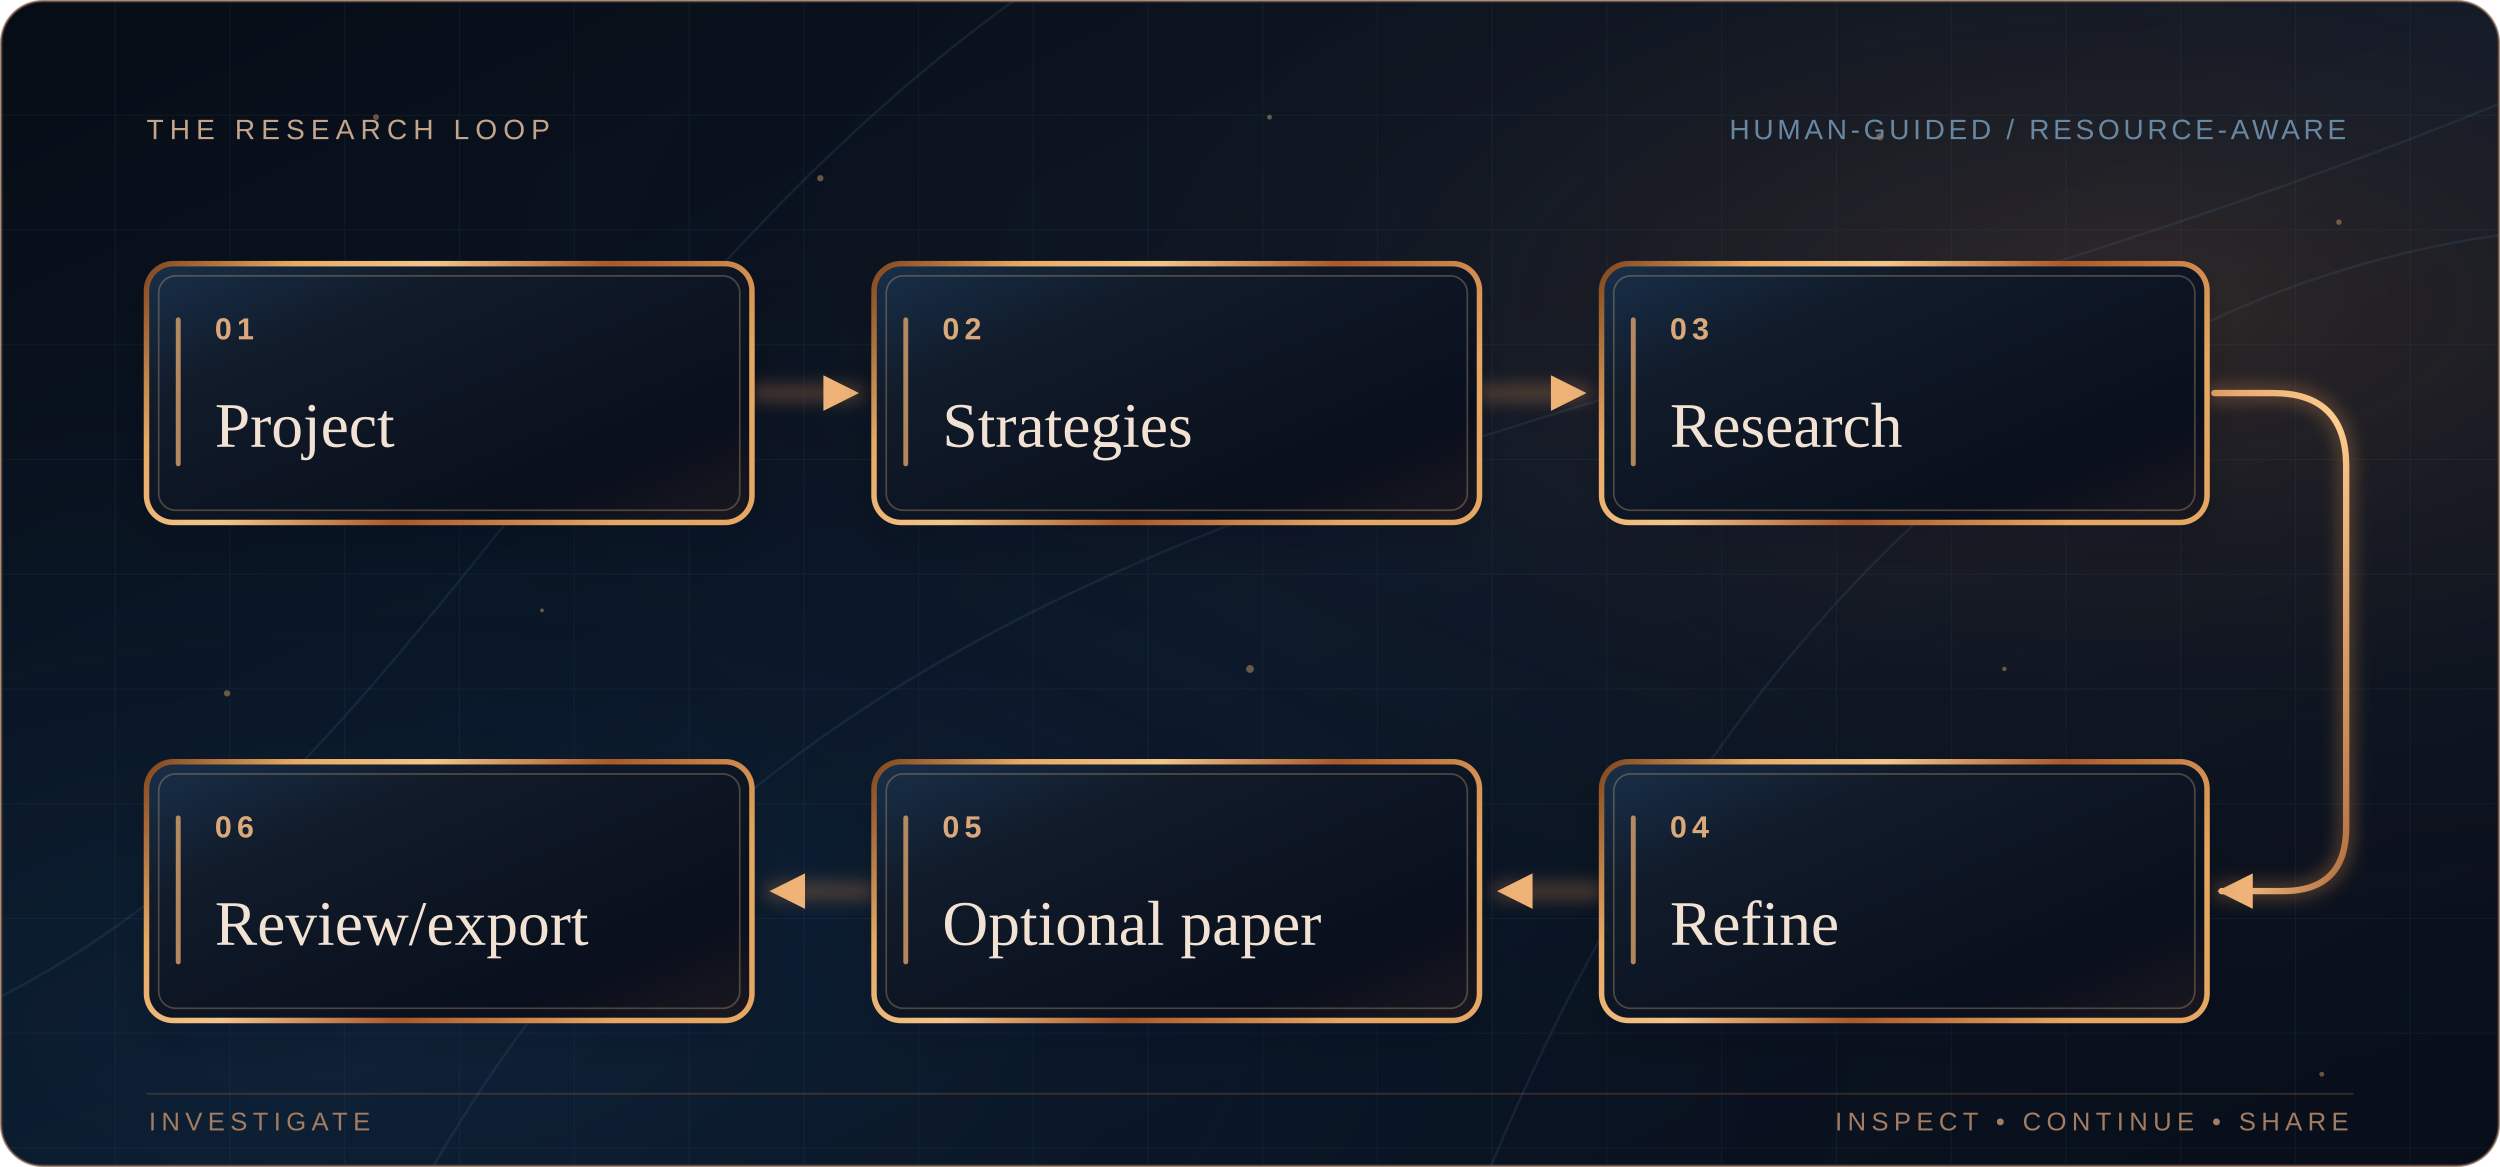
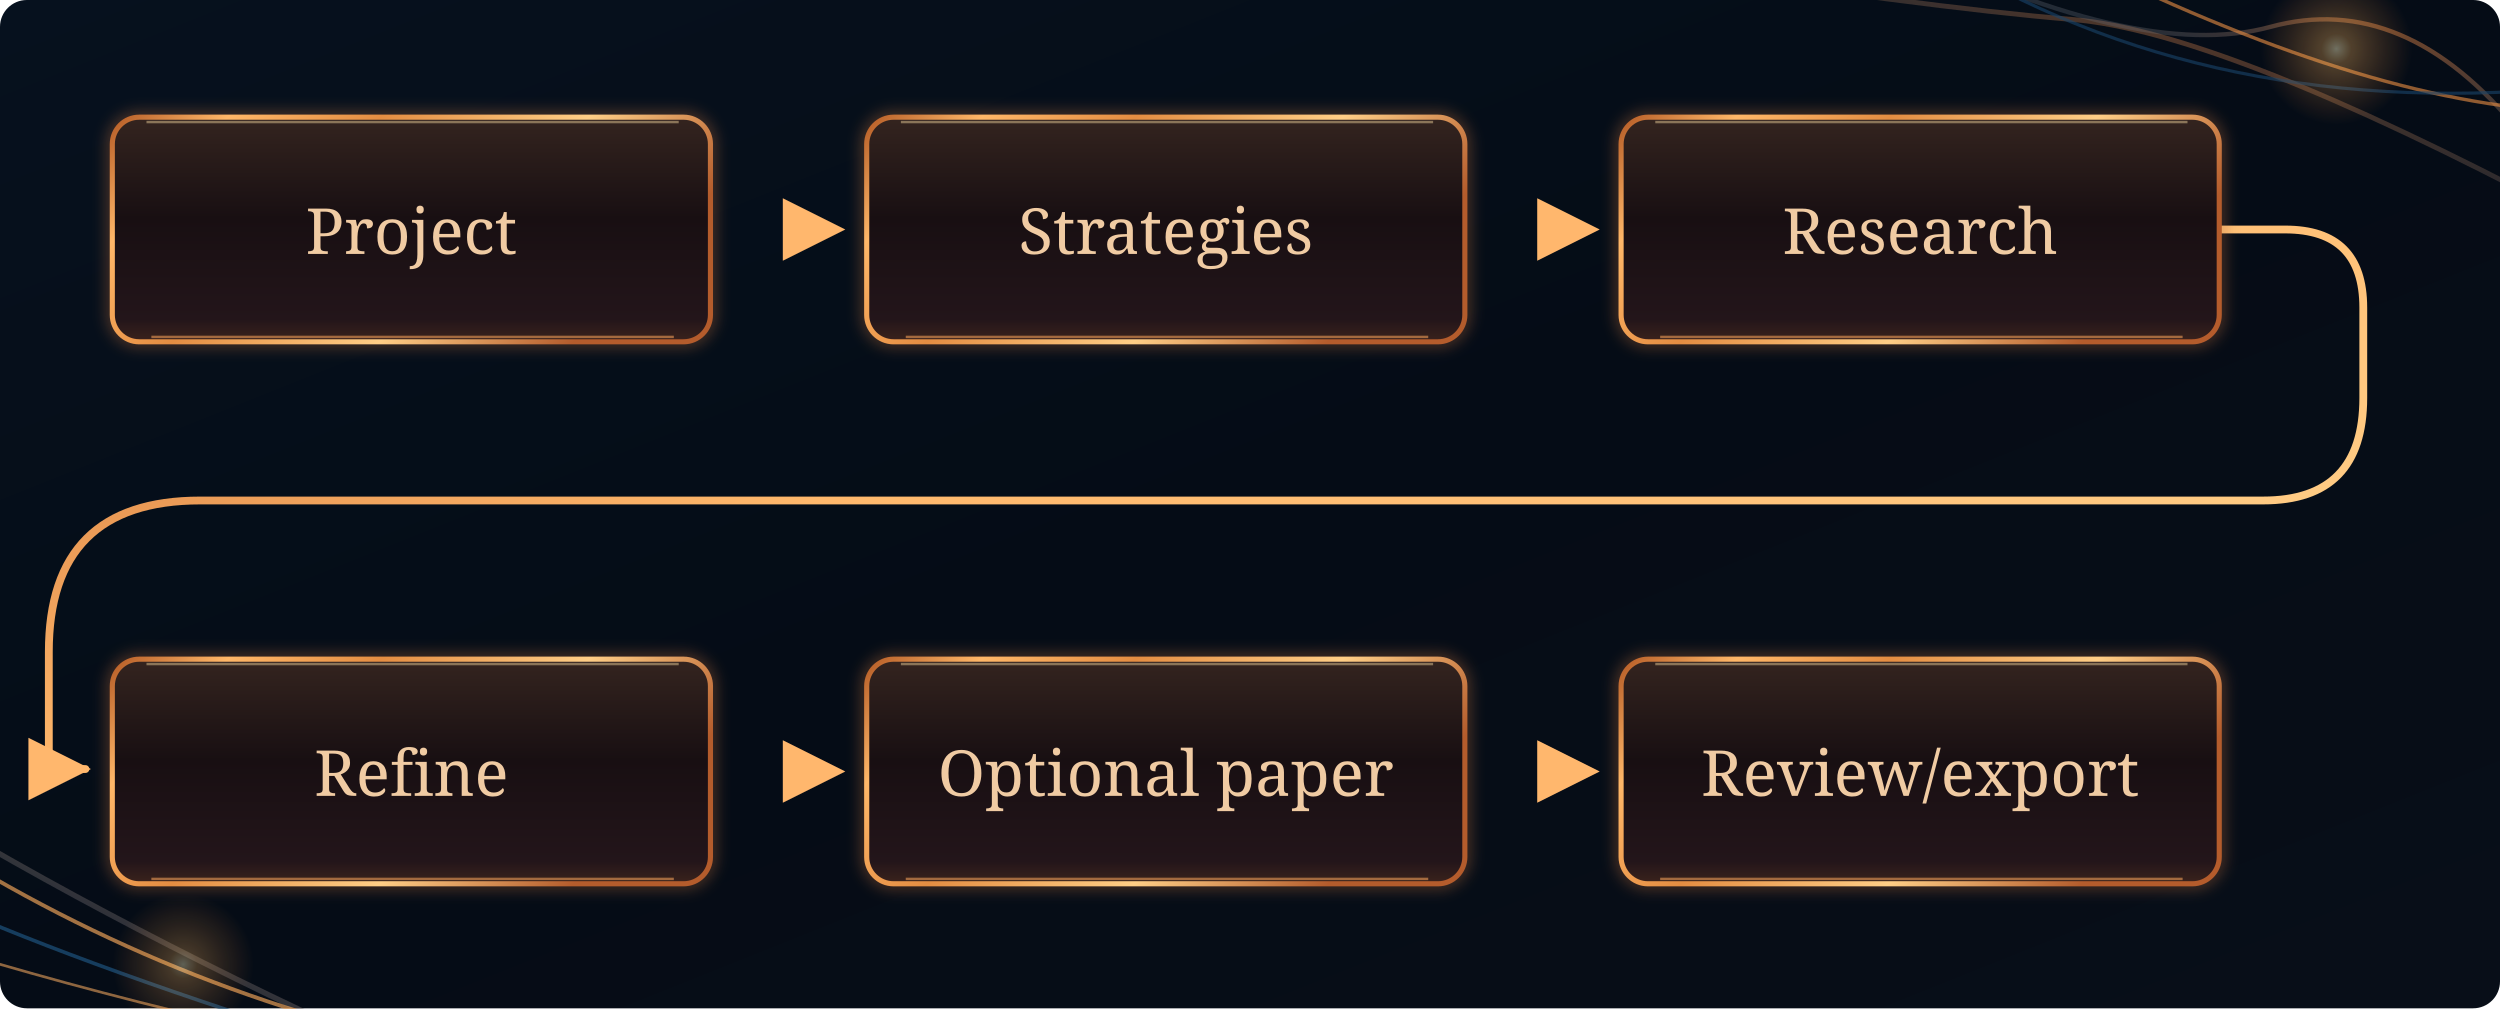
- <svg xmlns="http://www.w3.org/2000/svg" viewBox="0 0 1024 478" role="img" aria-labelledby="workflowTitle workflowDescription">
+ <svg xmlns="http://www.w3.org/2000/svg" width="1024" height="413" viewBox="0 0 1024 413" role="img" aria-labelledby="title desc">
  <defs>
-     <linearGradient id="backdrop" x1="0" y1="0" x2="1" y2="1">
-       <stop stop-color="#070d16" />
-       <stop offset=".52" stop-color="#0a1729" />
-       <stop offset="1" stop-color="#080e19" />
+     <linearGradient id="background" x1="0" y1="0" x2="1" y2="1">
+       <stop stop-color="#06111e" />
+       <stop offset=".5" stop-color="#050c16" />
+       <stop offset="1" stop-color="#080e18" />
    </linearGradient>
-     <radialGradient id="amberHalo" cx=".85" cy=".26" r=".75">
-       <stop stop-color="#b36528" stop-opacity=".22" />
-       <stop offset=".45" stop-color="#5c371c" stop-opacity=".08" />
-       <stop offset="1" stop-color="#040c16" stop-opacity="0" />
+     <linearGradient id="burnished" x1="0" y1="0" x2="0" y2="1">
+       <stop stop-color="#34241f" />
+       <stop offset=".45" stop-color="#180f12" />
+       <stop offset=".9" stop-color="#23151a" />
+       <stop offset="1" stop-color="#3b231c" />
+     </linearGradient>
+     <linearGradient id="copper" x1="0" y1="0" x2="1" y2=".35">
+       <stop stop-color="#b65d27" />
+       <stop offset=".17" stop-color="#ffb768" />
+       <stop offset=".4" stop-color="#e48d42" />
+       <stop offset=".71" stop-color="#ffce86" />
+       <stop offset="1" stop-color="#b45c2c" />
+     </linearGradient>
+     <linearGradient id="arrow" x1="0" y1="0" x2=".95" y2=".6">
+       <stop stop-color="#cf7339" />
+       <stop offset=".49" stop-color="#ffb86c" />
+       <stop offset="1" stop-color="#ffcc85" />
+     </linearGradient>
+     <linearGradient id="brush" x1="0" y1="1" x2="1" y2="0">
+       <stop stop-color="#29506d" stop-opacity="0" />
+       <stop offset=".35" stop-color="#30628e" stop-opacity=".33" />
+       <stop offset=".7" stop-color="#dd7a37" stop-opacity=".8" />
+       <stop offset="1" stop-color="#ffc47a" stop-opacity=".8" />
+     </linearGradient>
+     <radialGradient id="brilliance">
+       <stop stop-color="#fff7c7" stop-opacity=".85" />
+       <stop offset=".2" stop-color="#ffb85e" stop-opacity=".6" />
+       <stop offset="1" stop-color="#ff8c32" stop-opacity="0" />
    </radialGradient>
-     <radialGradient id="blueHalo" cx=".16" cy=".88" r=".72">
-       <stop stop-color="#236089" stop-opacity=".15" />
-       <stop offset="1" stop-color="#060d18" stop-opacity="0" />
-     </radialGradient>
-     <linearGradient id="copperStroke" x1="0" y1="0" x2="1" y2=".35">
-       <stop stop-color="#81451e" />
-       <stop offset=".22" stop-color="#e9aa63" />
-       <stop offset=".42" stop-color="#f2c58b" />
-       <stop offset=".68" stop-color="#aa592a" />
-       <stop offset="1" stop-color="#e6a762" />
-     </linearGradient>
-     <linearGradient id="cardFill" x1="0" y1="0" x2="1" y2="1">
-       <stop stop-color="#18304a" />
-       <stop offset=".27" stop-color="#111b2a" />
-       <stop offset=".78" stop-color="#090f1c" />
-       <stop offset="1" stop-color="#1b1820" />
-     </linearGradient>
-     <linearGradient id="metalShine" x1="0" y1="0" x2="0" y2="1">
-       <stop stop-color="#fff1cf" stop-opacity=".37" />
-       <stop offset=".3" stop-color="#eaaa60" stop-opacity=".06" />
-       <stop offset="1" stop-color="#d98540" stop-opacity="0" />
-     </linearGradient>
-     <linearGradient id="arrowCopper" x1="0" y1="0" x2="1" y2="1">
-       <stop stop-color="#e5a568" />
-       <stop offset=".50" stop-color="#ffcd90" />
-       <stop offset="1" stop-color="#b36e3f" />
-     </linearGradient>
-     <pattern id="grid" width="47" height="47" patternUnits="userSpaceOnUse">
-       <path d="M47 0H0V47" fill="none" stroke="#5384ad" stroke-width=".45" opacity=".15" />
-     </pattern>
-     <filter id="cardShadow" x="-.12" y="-.26" width="1.25" height="1.65">
-       <feDropShadow dx="0" dy="8" stdDeviation="8" flood-color="#01040a" flood-opacity=".64" />
+     <filter id="copperGlow" x="-.1" y="-.25" width="1.2" height="1.5">
+       <feGaussianBlur stdDeviation="2.8" />
    </filter>
-     <filter id="routeGlow" x="-.2" y="-.3" width="1.4" height="1.6">
-       <feGaussianBlur stdDeviation="3" />
-     </filter>
-     <marker id="arrowRight" viewBox="0 0 10 10" refX="8" refY="5" markerWidth="7" markerHeight="7" orient="auto">
-       <path d="M1 1L9 5L1 9Z" fill="#efb377" />
+     <marker id="tip" markerWidth="8" markerHeight="8" refX="7.3" refY="4" orient="auto" viewBox="0 0 8 8">
+       <path d="M0 0L8 4 0 8z" fill="#ffb76d" />
    </marker>
  </defs>
-   <rect x=".5" y=".5" width="1023" height="477" rx="17" fill="url(#backdrop)" stroke="#75523a" stroke-opacity=".65" />
-   <rect x="1" y="1" width="1022" height="476" rx="17" fill="url(#amberHalo)" />
-   <rect x="1" y="1" width="1022" height="476" rx="17" fill="url(#blueHalo)" />
-   <rect x="1" y="1" width="1022" height="476" rx="17" fill="url(#grid)" />
-   <g fill="none" stroke="#5a8cb5" stroke-opacity=".13" stroke-width="1">
-     <path d="M-90 440C190 380 215 60 560 -80" />
-     <path d="M155 520C320 182 640 200 1030 40" />
-     <path d="M580 560C670 288 840 90 1090 92" />
+   <rect width="1024" height="413" rx="11" fill="url(#background)" />
+   <g fill="none" stroke-linecap="round">
+     <path d="M665 -16 Q788 3 849 8 T1050 87" stroke="url(#brush)" stroke-width="2" opacity=".55" />
+     <path d="M772 -26 Q875 26 930 11 T1032 54" stroke="url(#brush)" stroke-width="1.8" opacity=".70" />
+     <path d="M830 -27 Q955 38 1041 45" stroke="#e58b42" stroke-width="1.4" opacity=".62" />
+     <path d="M784 -25 Q898 50 1051 36" stroke="#19446b" stroke-width="1.3" opacity=".6" />
+     <path d="M-42 325 Q51 382 167 434" stroke="url(#brush)" stroke-width="2.2" opacity=".8" />
+     <path d="M-30 343 Q76 411 199 433" stroke="#e69d56" stroke-width="1.6" opacity=".7" />
+     <path d="M-16 373 Q49 401 157 434" stroke="#1f5884" stroke-width="1.5" opacity=".65" />
+     <path d="M-30 386 Q83 421 211 443" stroke="#ffb063" stroke-width="1.1" opacity=".55" />
  </g>
-   <g fill="#d6a66e" opacity=".46">
-     <circle cx="154" cy="48" r="1.2" />
-     <circle cx="336" cy="73" r="1.3" />
-     <circle cx="520" cy="48" r="1" />
-     <circle cx="770" cy="56" r="1.5" />
-     <circle cx="958" cy="91" r="1.1" />
-     <circle cx="93" cy="284" r="1.3" />
-     <circle cx="222" cy="250" r=".8" />
-     <circle cx="512" cy="274" r="1.6" />
-     <circle cx="821" cy="274" r=".9" />
-     <circle cx="951" cy="440" r="1" />
+   <circle cx="957" cy="20" r="31" fill="url(#brilliance)" opacity=".5" />
+   <circle cx="75" cy="395" r="29" fill="url(#brilliance)" opacity=".42" />
+   <g fill="none" stroke="url(#arrow)" stroke-width="3.2" stroke-linecap="round" stroke-linejoin="round" marker-end="url(#tip)">
+     <path d="M291 94H344" />
+     <path d="M600 94H653" />
+     <path d="M909 94H936 Q968 94 968 126V163 Q968 205 927 205H82 Q20 205 20 267V313 Q20 315 35 315" />
+     <path d="M291 316H344" />
+     <path d="M600 316H653" />
  </g>
-   <g font-family="Arial,Helvetica,sans-serif" fill="#c3a58c" font-size="11.5" letter-spacing="2.5">
-     <text x="60" y="57">THE RESEARCH LOOP</text>
-     <text x="961" y="57" text-anchor="end" fill="#6888a2" letter-spacing="1.5">HUMAN-GUIDED  /  RESOURCE-AWARE</text>
+   <g>
+     <rect x="46" y="48" width="245" height="92" rx="11" fill="none" stroke="#b86a38" stroke-width="5" opacity=".40" filter="url(#copperGlow)" />
+     <rect x="46" y="48" width="245" height="92" rx="11" fill="url(#burnished)" stroke="url(#copper)" stroke-width="2.1" />
+     <path d="M60 50 H278" stroke="#ffe0a7" stroke-width="1" opacity=".43" />
+     <path d="M62 138 H276" stroke="#f9a45b" stroke-width="1" opacity=".56" />
+     <text x="168.5" y="104" fill="#f0cba3" font-family="Georgia,serif" font-size="26" text-anchor="middle">Project</text>
  </g>
-   <g fill="none" stroke="#c9834c" stroke-opacity=".30" stroke-width="8" stroke-linecap="round" stroke-linejoin="round" filter="url(#routeGlow)">
-     <path d="M311 161 H350" />
-     <path d="M609 161 H648" />
-     <path d="M907 161 H931 Q961 161 961 191 V339 Q961 365 935 365 H910" />
-     <path d="M653 365 H615" />
-     <path d="M355 365 H317" />
+   <g>
+     <rect x="355" y="48" width="245" height="92" rx="11" fill="none" stroke="#b86a38" stroke-width="5" opacity=".40" filter="url(#copperGlow)" />
+     <rect x="355" y="48" width="245" height="92" rx="11" fill="url(#burnished)" stroke="url(#copper)" stroke-width="2.1" />
+     <path d="M369 50 H587" stroke="#ffe0a7" stroke-width="1" opacity=".43" />
+     <path d="M371 138 H585" stroke="#f9a45b" stroke-width="1" opacity=".56" />
+     <text x="477.5" y="104" fill="#f0cba3" font-family="Georgia,serif" font-size="26" text-anchor="middle">Strategies</text>
  </g>
-   <g fill="none" stroke="url(#arrowCopper)" stroke-width="2.6" stroke-linecap="round" stroke-linejoin="round">
-     <path d="M311 161 H350" marker-end="url(#arrowRight)" />
-     <path d="M609 161 H648" marker-end="url(#arrowRight)" />
-     <path d="M907 161 H931 Q961 161 961 191 V339 Q961 365 935 365 H910" marker-end="url(#arrowRight)" />
-     <path d="M653 365 H615" marker-end="url(#arrowRight)" />
-     <path d="M355 365 H317" marker-end="url(#arrowRight)" />
+   <g>
+     <rect x="664" y="48" width="245" height="92" rx="11" fill="none" stroke="#b86a38" stroke-width="5" opacity=".40" filter="url(#copperGlow)" />
+     <rect x="664" y="48" width="245" height="92" rx="11" fill="url(#burnished)" stroke="url(#copper)" stroke-width="2.1" />
+     <path d="M678 50 H896" stroke="#ffe0a7" stroke-width="1" opacity=".43" />
+     <path d="M680 138 H894" stroke="#f9a45b" stroke-width="1" opacity=".56" />
+     <text x="786.5" y="104" fill="#f0cba3" font-family="Georgia,serif" font-size="26" text-anchor="middle">Research</text>
  </g>
-   <g aria-label="Stage 1: Define the research question and scope.">
-     <rect x="60" y="108" width="248" height="106" rx="11" fill="#b76a2e" opacity=".26" filter="url(#cardShadow)" />
-     <rect x="60" y="108" width="248" height="106" rx="11" fill="url(#cardFill)" stroke="url(#copperStroke)" stroke-width="2.25" />
-     <rect x="65" y="113" width="238" height="96" rx="7" fill="none" stroke="#f2c590" stroke-width=".7" opacity=".28" />
-     <path d="M73 115 H296" stroke="url(#metalShine)" stroke-width="2" />
-     <rect x="72" y="130" width="2" height="61" rx="1" fill="#ecad6e" opacity=".74" />
-     <text x="88" y="139" font-family="Arial,Helvetica,sans-serif" font-size="12.5" font-weight="700" letter-spacing="2.1" fill="#dba879">01</text>
-     <text x="88" y="183" font-family="Georgia,'Times New Roman',serif" font-size="26" fill="#f2e2d4">Project</text>
+   <g>
+     <rect x="46" y="270" width="245" height="92" rx="11" fill="none" stroke="#b86a38" stroke-width="5" opacity=".40" filter="url(#copperGlow)" />
+     <rect x="46" y="270" width="245" height="92" rx="11" fill="url(#burnished)" stroke="url(#copper)" stroke-width="2.1" />
+     <path d="M60 272 H278" stroke="#ffe0a7" stroke-width="1" opacity=".43" />
+     <path d="M62 360 H276" stroke="#f9a45b" stroke-width="1" opacity=".56" />
+     <text x="168.5" y="326" fill="#f0cba3" font-family="Georgia,serif" font-size="26" text-anchor="middle">Refine</text>
  </g>
-   <g aria-label="Stage 2: Develop and compare approaches.">
-     <rect x="358" y="108" width="248" height="106" rx="11" fill="#b76a2e" opacity=".26" filter="url(#cardShadow)" />
-     <rect x="358" y="108" width="248" height="106" rx="11" fill="url(#cardFill)" stroke="url(#copperStroke)" stroke-width="2.25" />
-     <rect x="363" y="113" width="238" height="96" rx="7" fill="none" stroke="#f2c590" stroke-width=".7" opacity=".28" />
-     <path d="M371 115 H594" stroke="url(#metalShine)" stroke-width="2" />
-     <rect x="370" y="130" width="2" height="61" rx="1" fill="#ecad6e" opacity=".74" />
-     <text x="386" y="139" font-family="Arial,Helvetica,sans-serif" font-size="12.5" font-weight="700" letter-spacing="2.1" fill="#dba879">02</text>
-     <text x="386" y="183" font-family="Georgia,'Times New Roman',serif" font-size="26" fill="#f2e2d4">Strategies</text>
+   <g>
+     <rect x="355" y="270" width="245" height="92" rx="11" fill="none" stroke="#b86a38" stroke-width="5" opacity=".40" filter="url(#copperGlow)" />
+     <rect x="355" y="270" width="245" height="92" rx="11" fill="url(#burnished)" stroke="url(#copper)" stroke-width="2.1" />
+     <path d="M369 272 H587" stroke="#ffe0a7" stroke-width="1" opacity=".43" />
+     <path d="M371 360 H585" stroke="#f9a45b" stroke-width="1" opacity=".56" />
+     <text x="477.5" y="326" fill="#f0cba3" font-family="Georgia,serif" font-size="26" text-anchor="middle">Optional paper</text>
  </g>
-   <g aria-label="Stage 3: Investigator and Skeptic examine each strategy.">
-     <rect x="656" y="108" width="248" height="106" rx="11" fill="#b76a2e" opacity=".26" filter="url(#cardShadow)" />
-     <rect x="656" y="108" width="248" height="106" rx="11" fill="url(#cardFill)" stroke="url(#copperStroke)" stroke-width="2.25" />
-     <rect x="661" y="113" width="238" height="96" rx="7" fill="none" stroke="#f2c590" stroke-width=".7" opacity=".28" />
-     <path d="M669 115 H892" stroke="url(#metalShine)" stroke-width="2" />
-     <rect x="668" y="130" width="2" height="61" rx="1" fill="#ecad6e" opacity=".74" />
-     <text x="684" y="139" font-family="Arial,Helvetica,sans-serif" font-size="12.5" font-weight="700" letter-spacing="2.1" fill="#dba879">03</text>
-     <text x="684" y="183" font-family="Georgia,'Times New Roman',serif" font-size="26" fill="#f2e2d4">Research</text>
-   </g>
-   <g aria-label="Stage 4: Inspect findings; revise or continue the inquiry.">
-     <rect x="656" y="312" width="248" height="106" rx="11" fill="#b76a2e" opacity=".26" filter="url(#cardShadow)" />
-     <rect x="656" y="312" width="248" height="106" rx="11" fill="url(#cardFill)" stroke="url(#copperStroke)" stroke-width="2.25" />
-     <rect x="661" y="317" width="238" height="96" rx="7" fill="none" stroke="#f2c590" stroke-width=".7" opacity=".28" />
-     <path d="M669 319 H892" stroke="url(#metalShine)" stroke-width="2" />
-     <rect x="668" y="334" width="2" height="61" rx="1" fill="#ecad6e" opacity=".74" />
-     <text x="684" y="343" font-family="Arial,Helvetica,sans-serif" font-size="12.5" font-weight="700" letter-spacing="2.1" fill="#dba879">04</text>
-     <text x="684" y="387" font-family="Georgia,'Times New Roman',serif" font-size="26" fill="#f2e2d4">Refine</text>
-   </g>
-   <g aria-label="Stage 5: Turn saved research into a draft for critical review.">
-     <rect x="358" y="312" width="248" height="106" rx="11" fill="#b76a2e" opacity=".26" filter="url(#cardShadow)" />
-     <rect x="358" y="312" width="248" height="106" rx="11" fill="url(#cardFill)" stroke="url(#copperStroke)" stroke-width="2.25" />
-     <rect x="363" y="317" width="238" height="96" rx="7" fill="none" stroke="#f2c590" stroke-width=".7" opacity=".28" />
-     <path d="M371 319 H594" stroke="url(#metalShine)" stroke-width="2" />
-     <rect x="370" y="334" width="2" height="61" rx="1" fill="#ecad6e" opacity=".74" />
-     <text x="386" y="343" font-family="Arial,Helvetica,sans-serif" font-size="12.5" font-weight="700" letter-spacing="2.1" fill="#dba879">05</text>
-     <text x="386" y="387" font-family="Georgia,'Times New Roman',serif" font-size="26" fill="#f2e2d4">Optional paper</text>
-   </g>
-   <g aria-label="Stage 6: Inspect and share results, evidence, and limitations.">
-     <rect x="60" y="312" width="248" height="106" rx="11" fill="#b76a2e" opacity=".26" filter="url(#cardShadow)" />
-     <rect x="60" y="312" width="248" height="106" rx="11" fill="url(#cardFill)" stroke="url(#copperStroke)" stroke-width="2.25" />
-     <rect x="65" y="317" width="238" height="96" rx="7" fill="none" stroke="#f2c590" stroke-width=".7" opacity=".28" />
-     <path d="M73 319 H296" stroke="url(#metalShine)" stroke-width="2" />
-     <rect x="72" y="334" width="2" height="61" rx="1" fill="#ecad6e" opacity=".74" />
-     <text x="88" y="343" font-family="Arial,Helvetica,sans-serif" font-size="12.5" font-weight="700" letter-spacing="2.1" fill="#dba879">06</text>
-     <text x="88" y="387" font-family="Georgia,'Times New Roman',serif" font-size="26" fill="#f2e2d4">Review/export</text>
-   </g>
-   <path d="M60 448H964" stroke="#9b623e" stroke-width=".75" opacity=".32" />
-   <g fill="#a47c61" font-family="Arial,Helvetica,sans-serif" font-size="10.5" letter-spacing="2.2">
-     <text x="61" y="463">INVESTIGATE</text>
-     <text x="962" y="463" text-anchor="end">INSPECT  •  CONTINUE  •  SHARE</text>
+   <g>
+     <rect x="664" y="270" width="245" height="92" rx="11" fill="none" stroke="#b86a38" stroke-width="5" opacity=".40" filter="url(#copperGlow)" />
+     <rect x="664" y="270" width="245" height="92" rx="11" fill="url(#burnished)" stroke="url(#copper)" stroke-width="2.1" />
+     <path d="M678 272 H896" stroke="#ffe0a7" stroke-width="1" opacity=".43" />
+     <path d="M680 360 H894" stroke="#f9a45b" stroke-width="1" opacity=".56" />
+     <text x="786.5" y="326" fill="#f0cba3" font-family="Georgia,serif" font-size="26" text-anchor="middle">Review/export</text>
  </g>
</svg>
